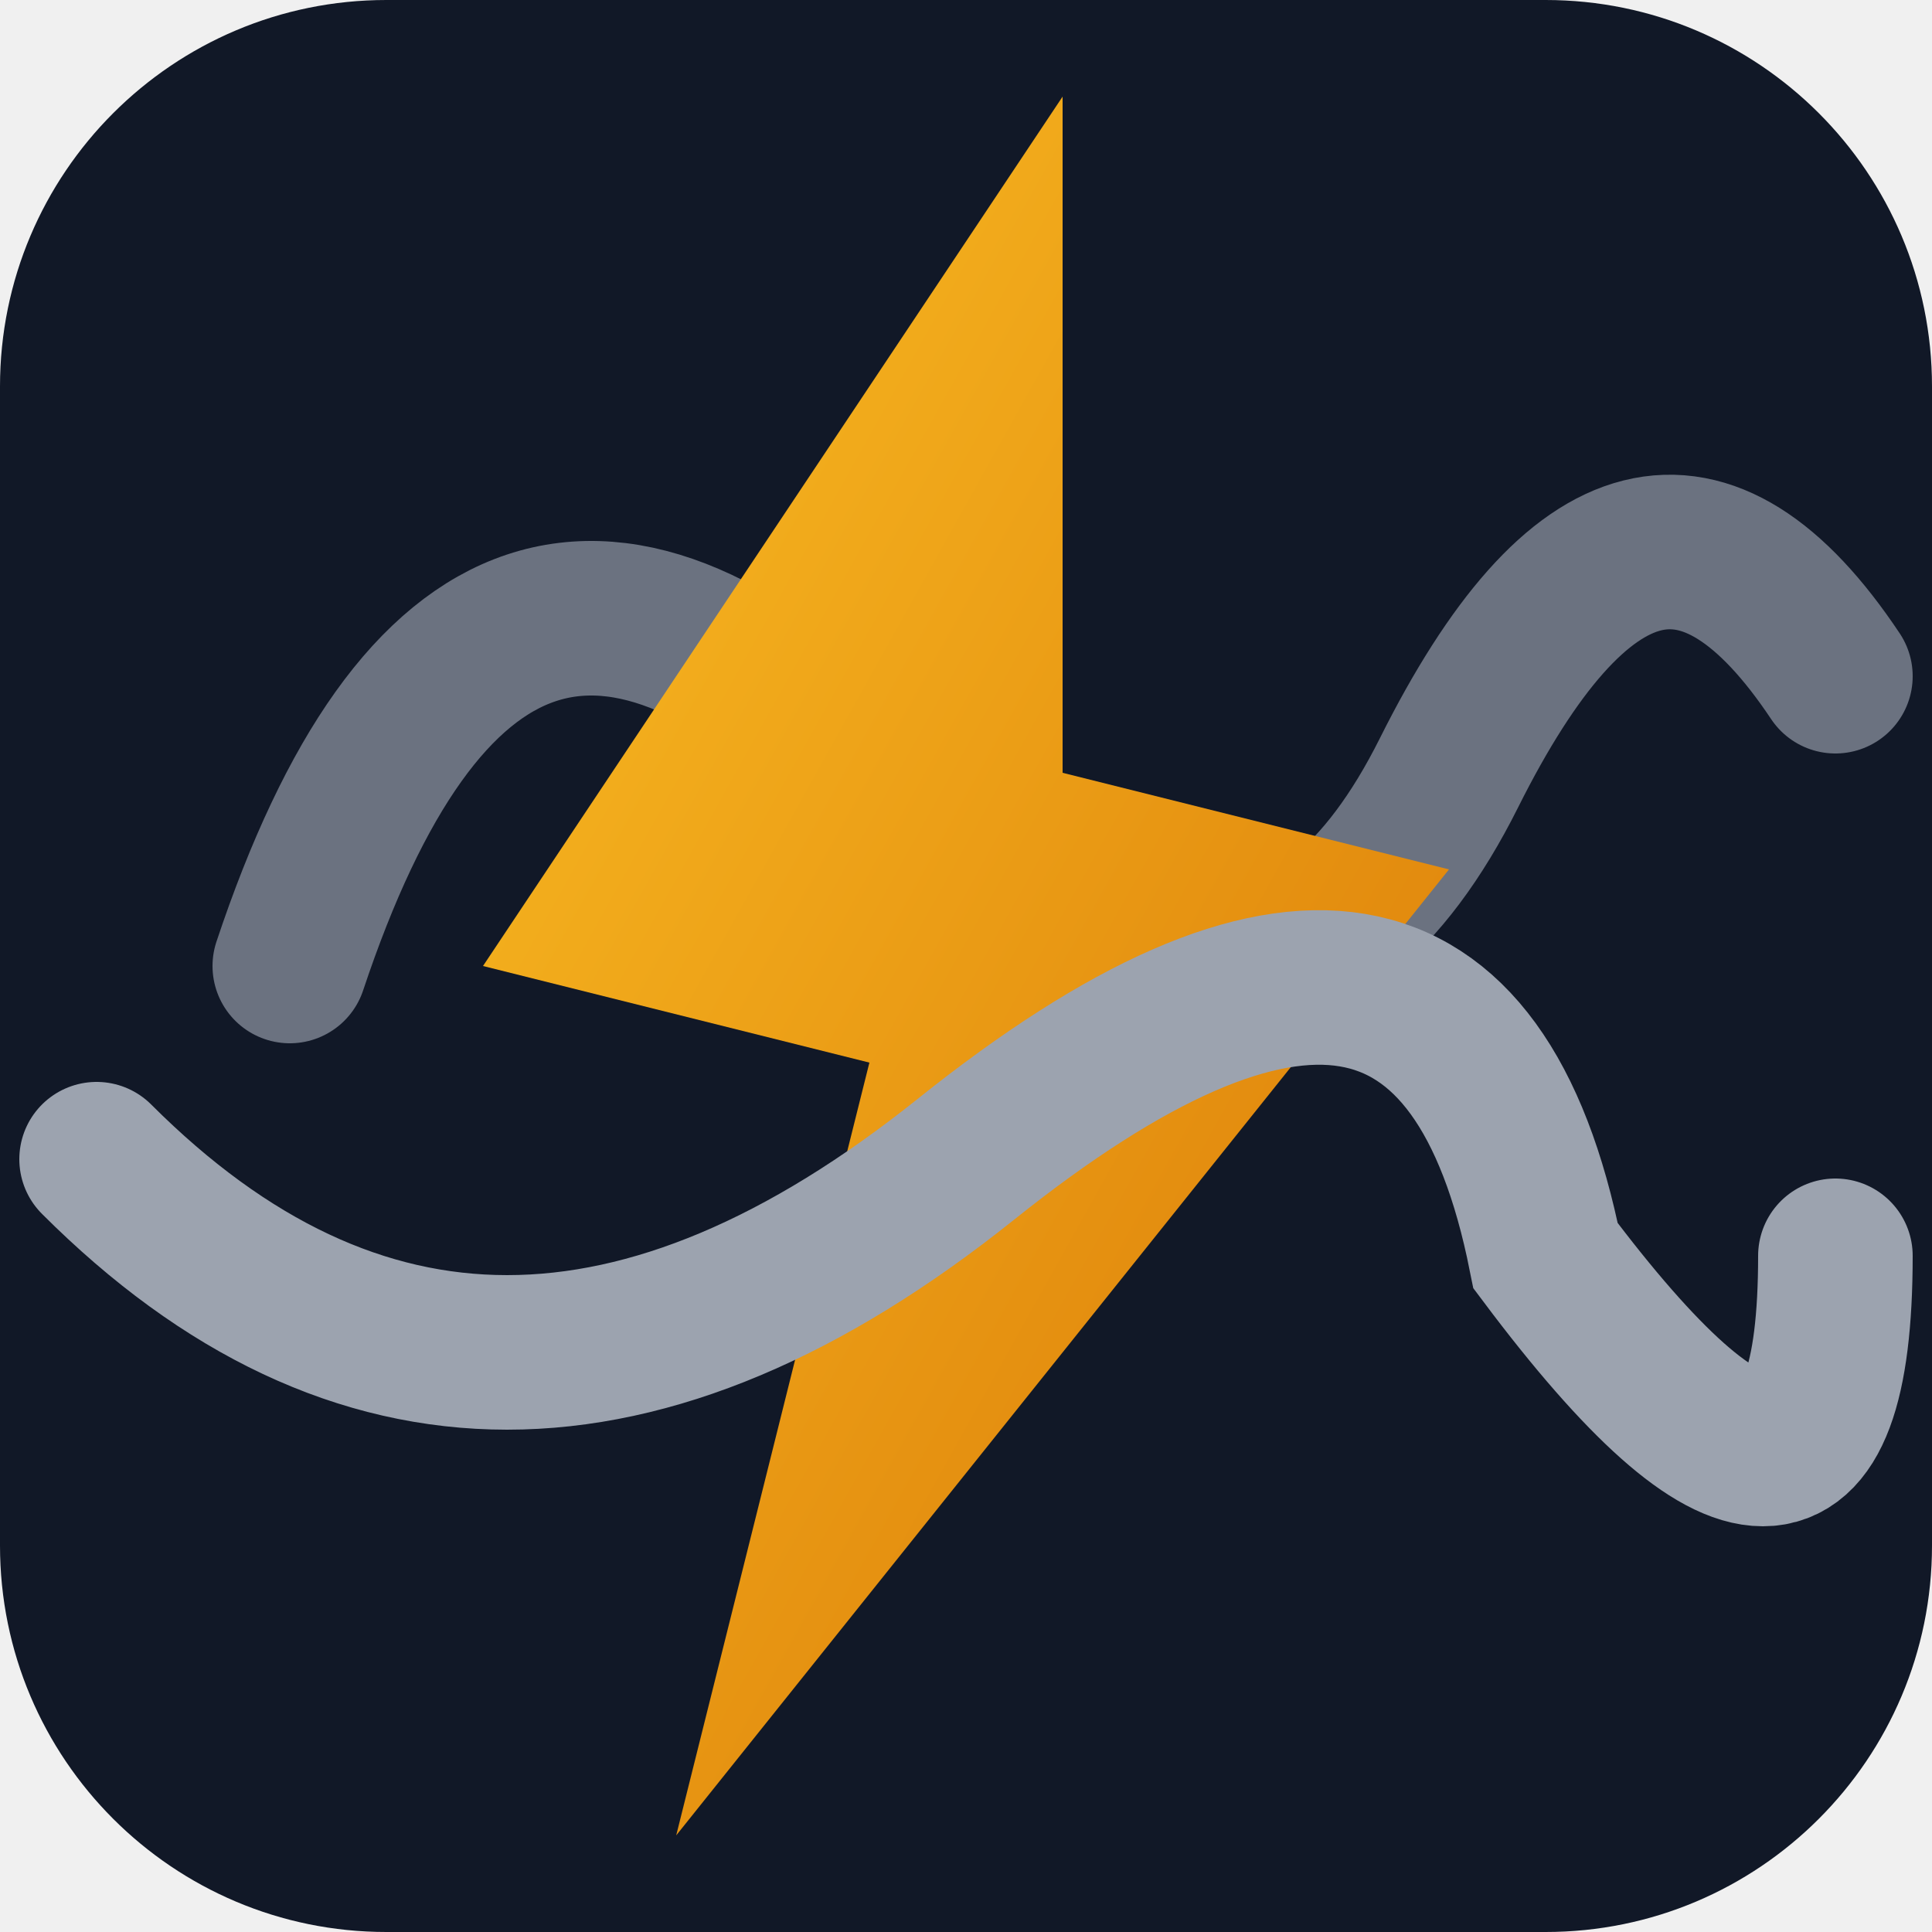
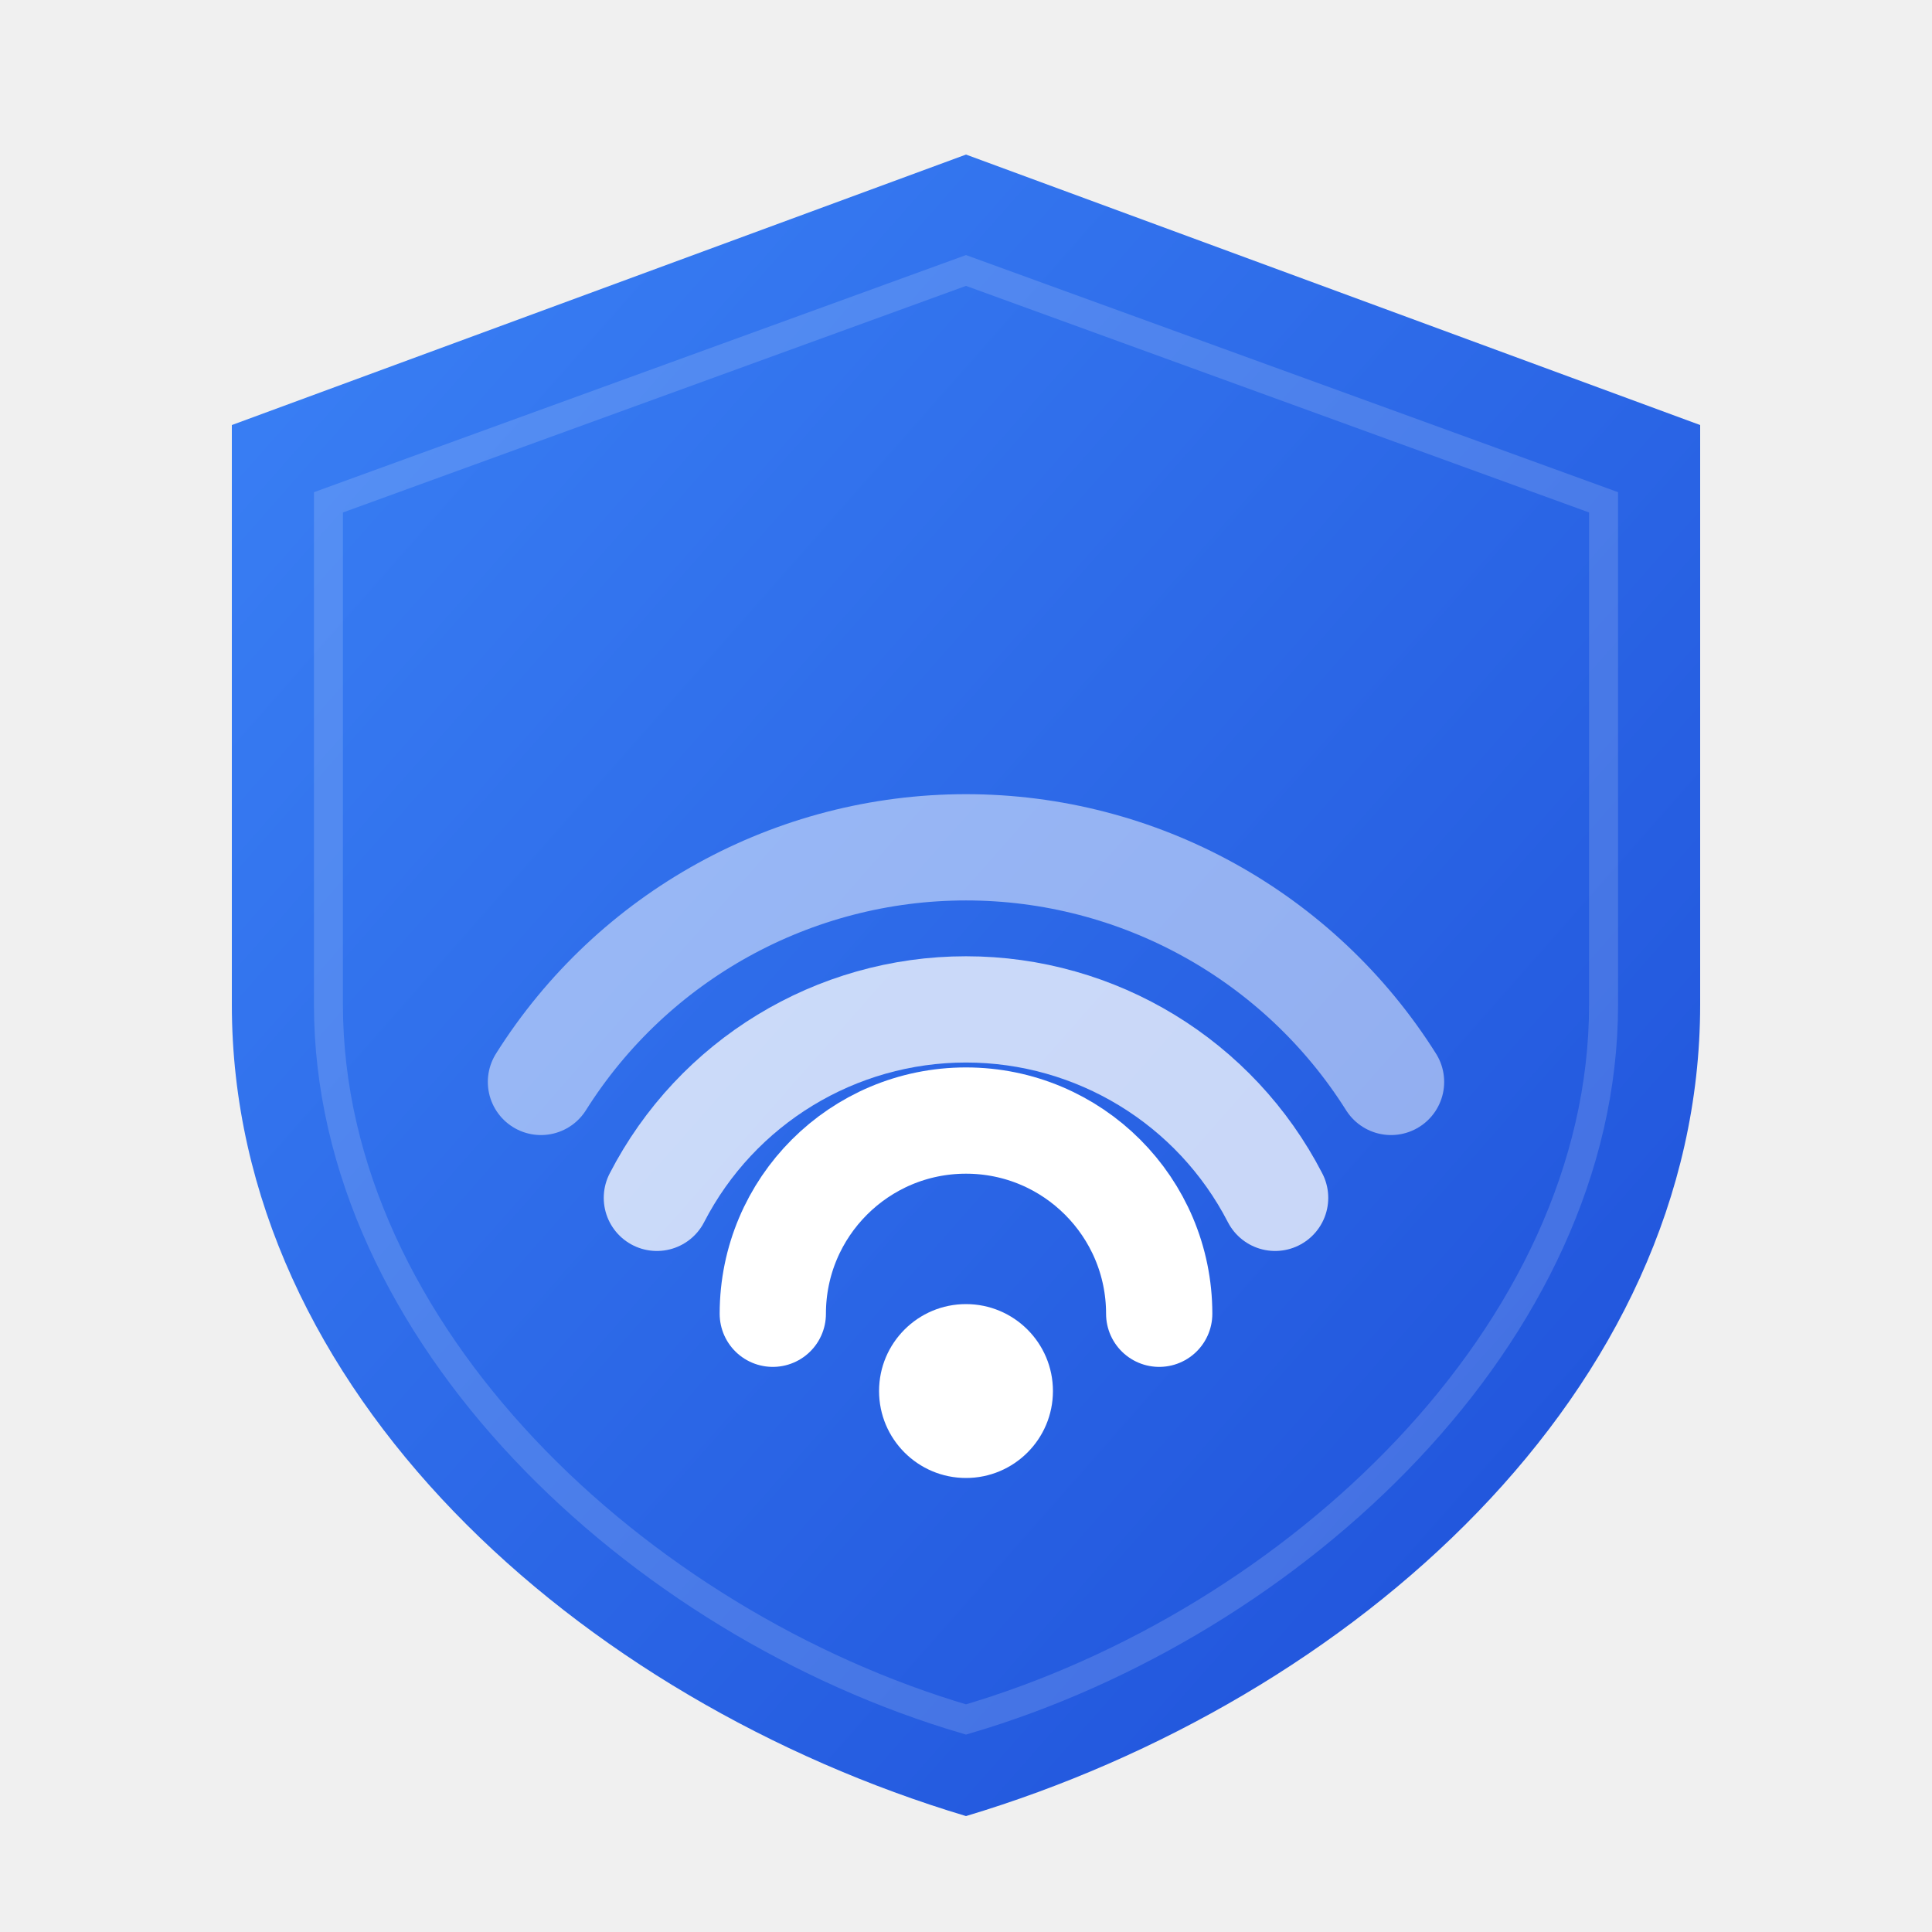
<svg xmlns="http://www.w3.org/2000/svg" viewBox="0 0 100 100">
  <defs>
-     <linearGradient id="boltGrad" x1="0%" y1="0%" x2="100%" y2="100%">
-       <stop offset="0%" style="stop-color:#fbbf24;stop-opacity:1" />
-       <stop offset="100%" style="stop-color:#d97706;stop-opacity:1" />
+     <linearGradient id="shieldGrad" x1="0%" y1="0%" x2="100%" y2="100%">
+       <stop offset="0%" stop-color="#3b82f6" />
+       <stop offset="100%" stop-color="#1d4ed8" />
    </linearGradient>
+     <clipPath id="shieldClip">
+       <path d="M50 8 L88 22 L88 52 C88 72 70 88 50 94 C30 88 12 72 12 52 L12 22 Z" />
+     </clipPath>
  </defs>
-   <rect width="100" height="100" rx="20" fill="#111827" />
-   <path d="M 15 50 Q 25 20 45 40 T 75 40 Q 85 20 95 35" fill="none" stroke="#6b7280" stroke-width="8" stroke-linecap="round" />
-   <path d="M 55 5 L 25 50 L 45 55 L 35 95 L 75 45 L 55 40 Z" fill="url(#boltGrad)" />
-   <path d="M 5 60 Q 25 80 50 60 T 80 65 Q 95 85 95 65" fill="none" stroke="#9ca3af" stroke-width="8" stroke-linecap="round" />
+   <path d="M50 8 L88 22 L88 52 C88 72 70 88 50 94 C30 88 12 72 12 52 L12 22 Z" fill="url(#shieldGrad)" />
+   <path d="M50 14 L83 26 L83 52 C83 69 67 84 50 89 C33 84 17 69 17 52 L17 26 Z" fill="none" stroke="rgba(255,255,255,0.15)" stroke-width="1.5" />
+   <g clip-path="url(#shieldClip)" fill="none" stroke="white" stroke-linecap="round">
+     <path d="M28 56 A26 26 0 0 1 72 56" stroke-width="5.5" stroke-opacity="0.5" />
+     <path d="M34 62 A18 18 0 0 1 66 62" stroke-width="5.5" stroke-opacity="0.75" />
+     <path d="M40 68 A10 10 0 0 1 60 68" stroke-width="5.5" />
+     <circle cx="50" cy="72" r="4.5" fill="white" stroke="none" />
+   </g>
</svg>
